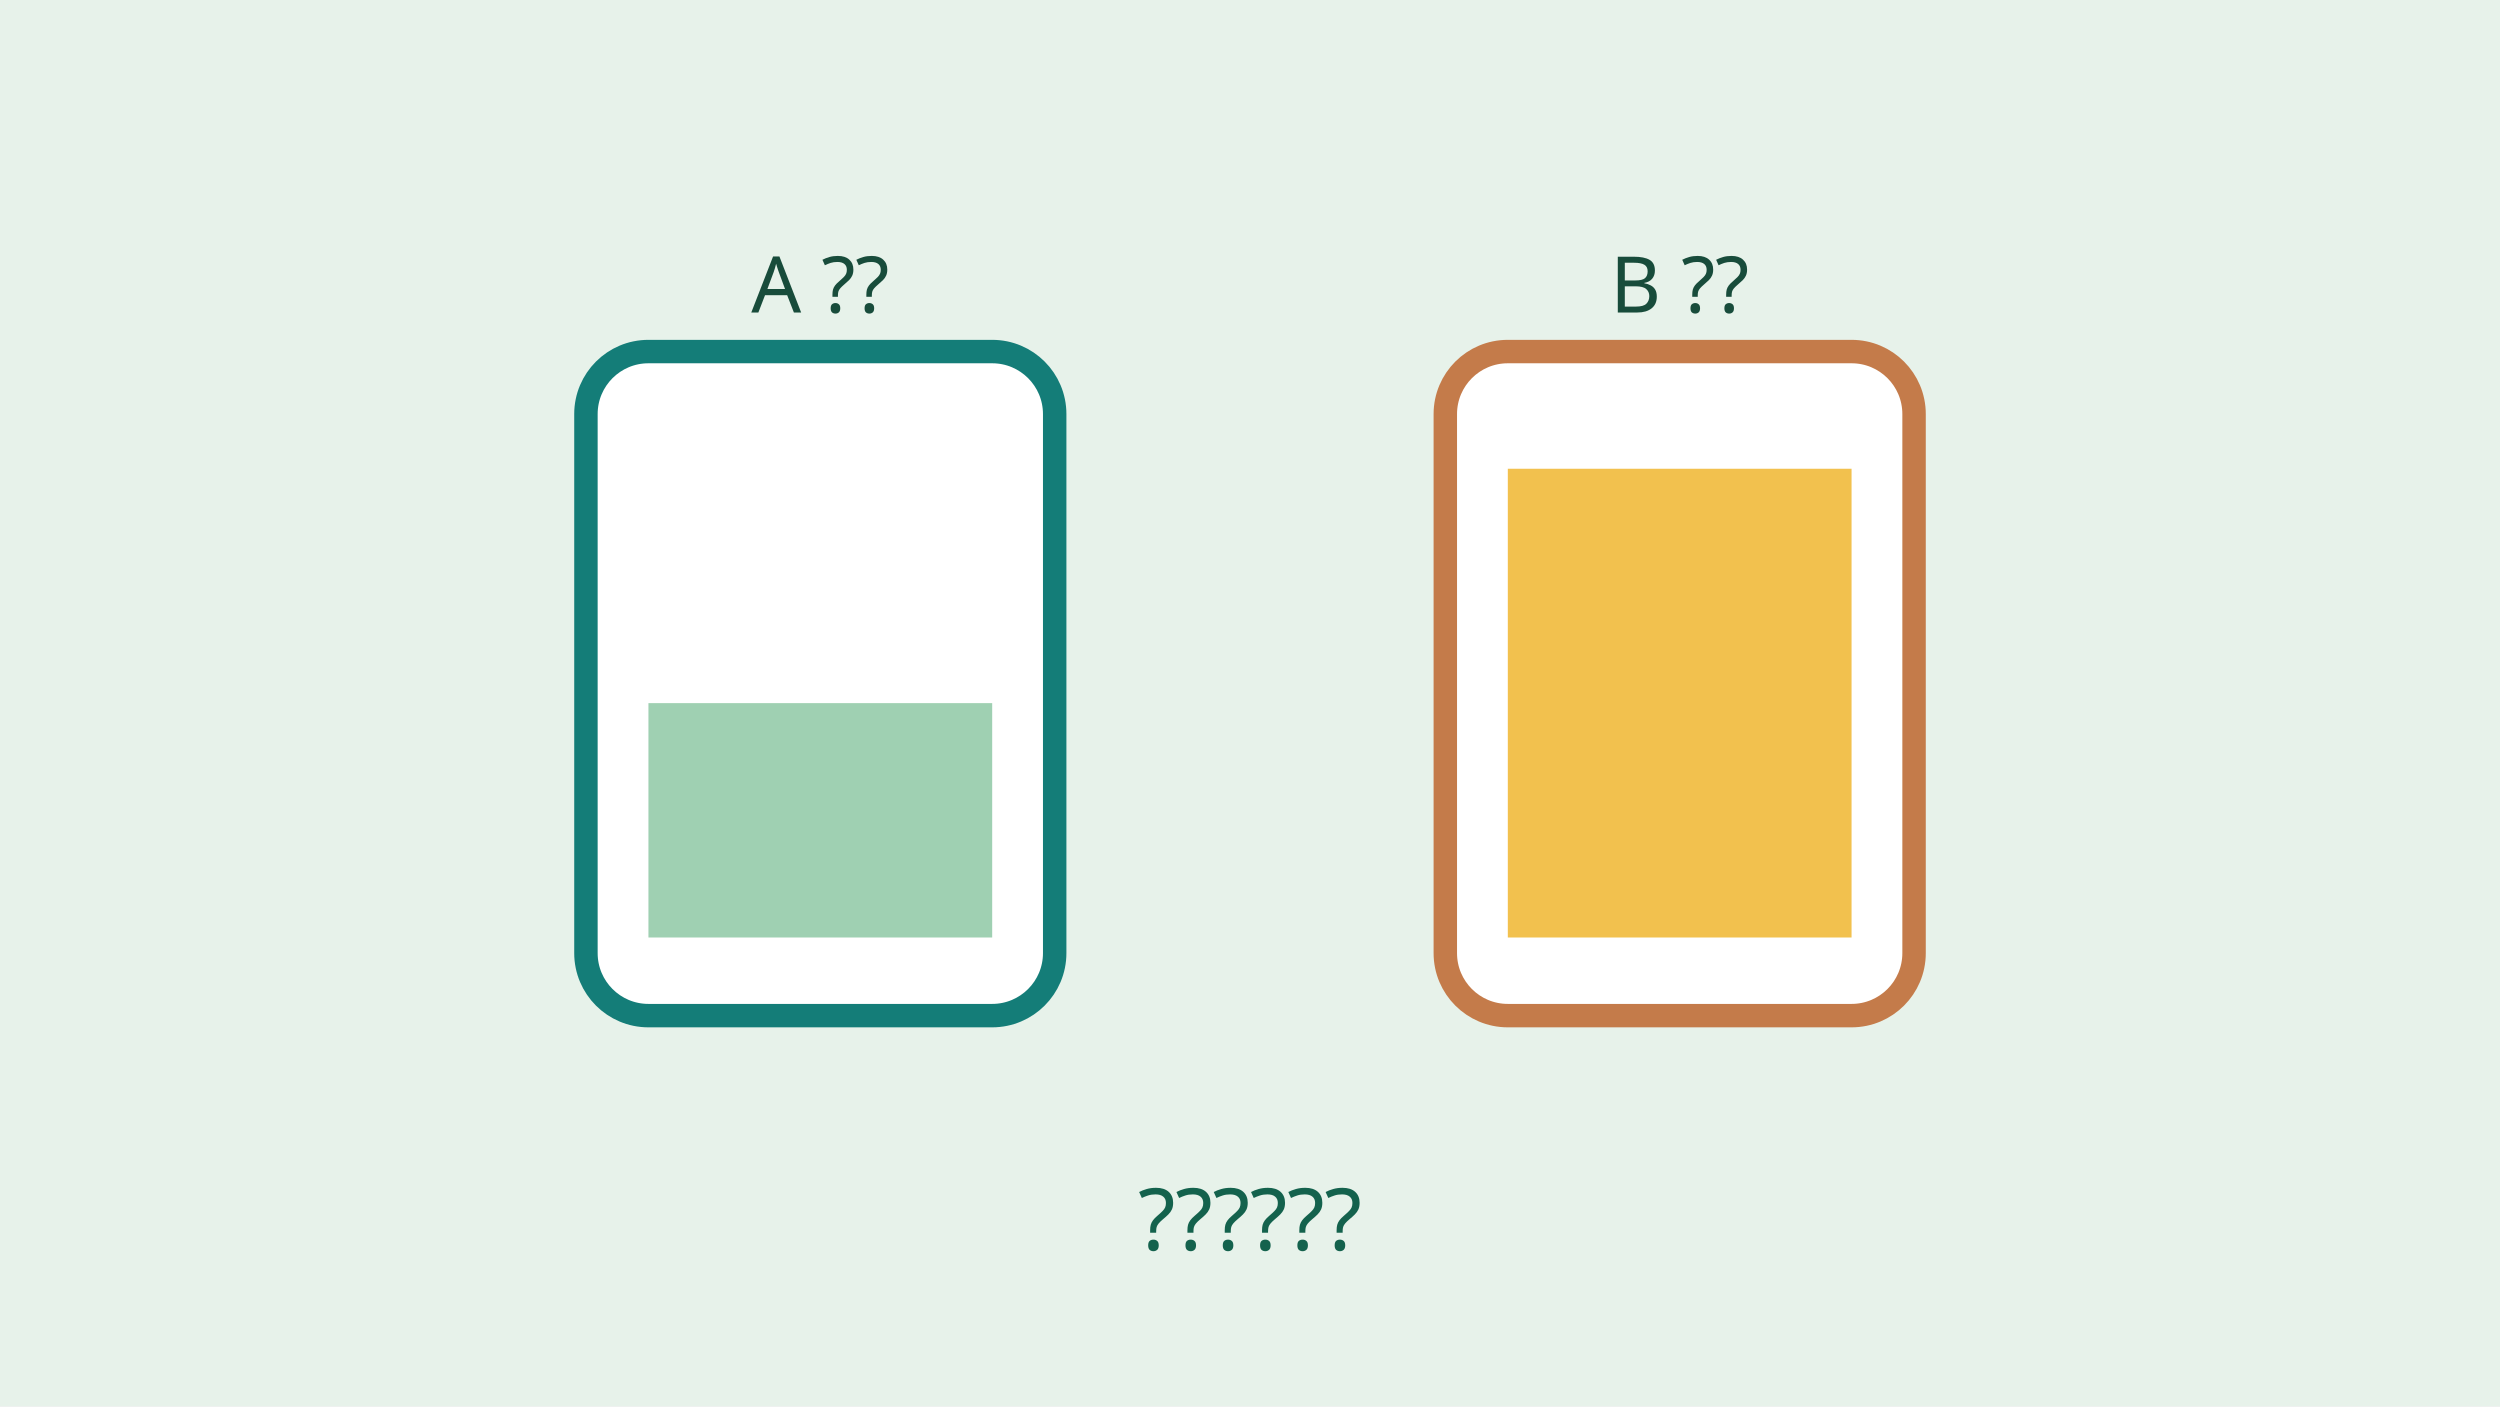
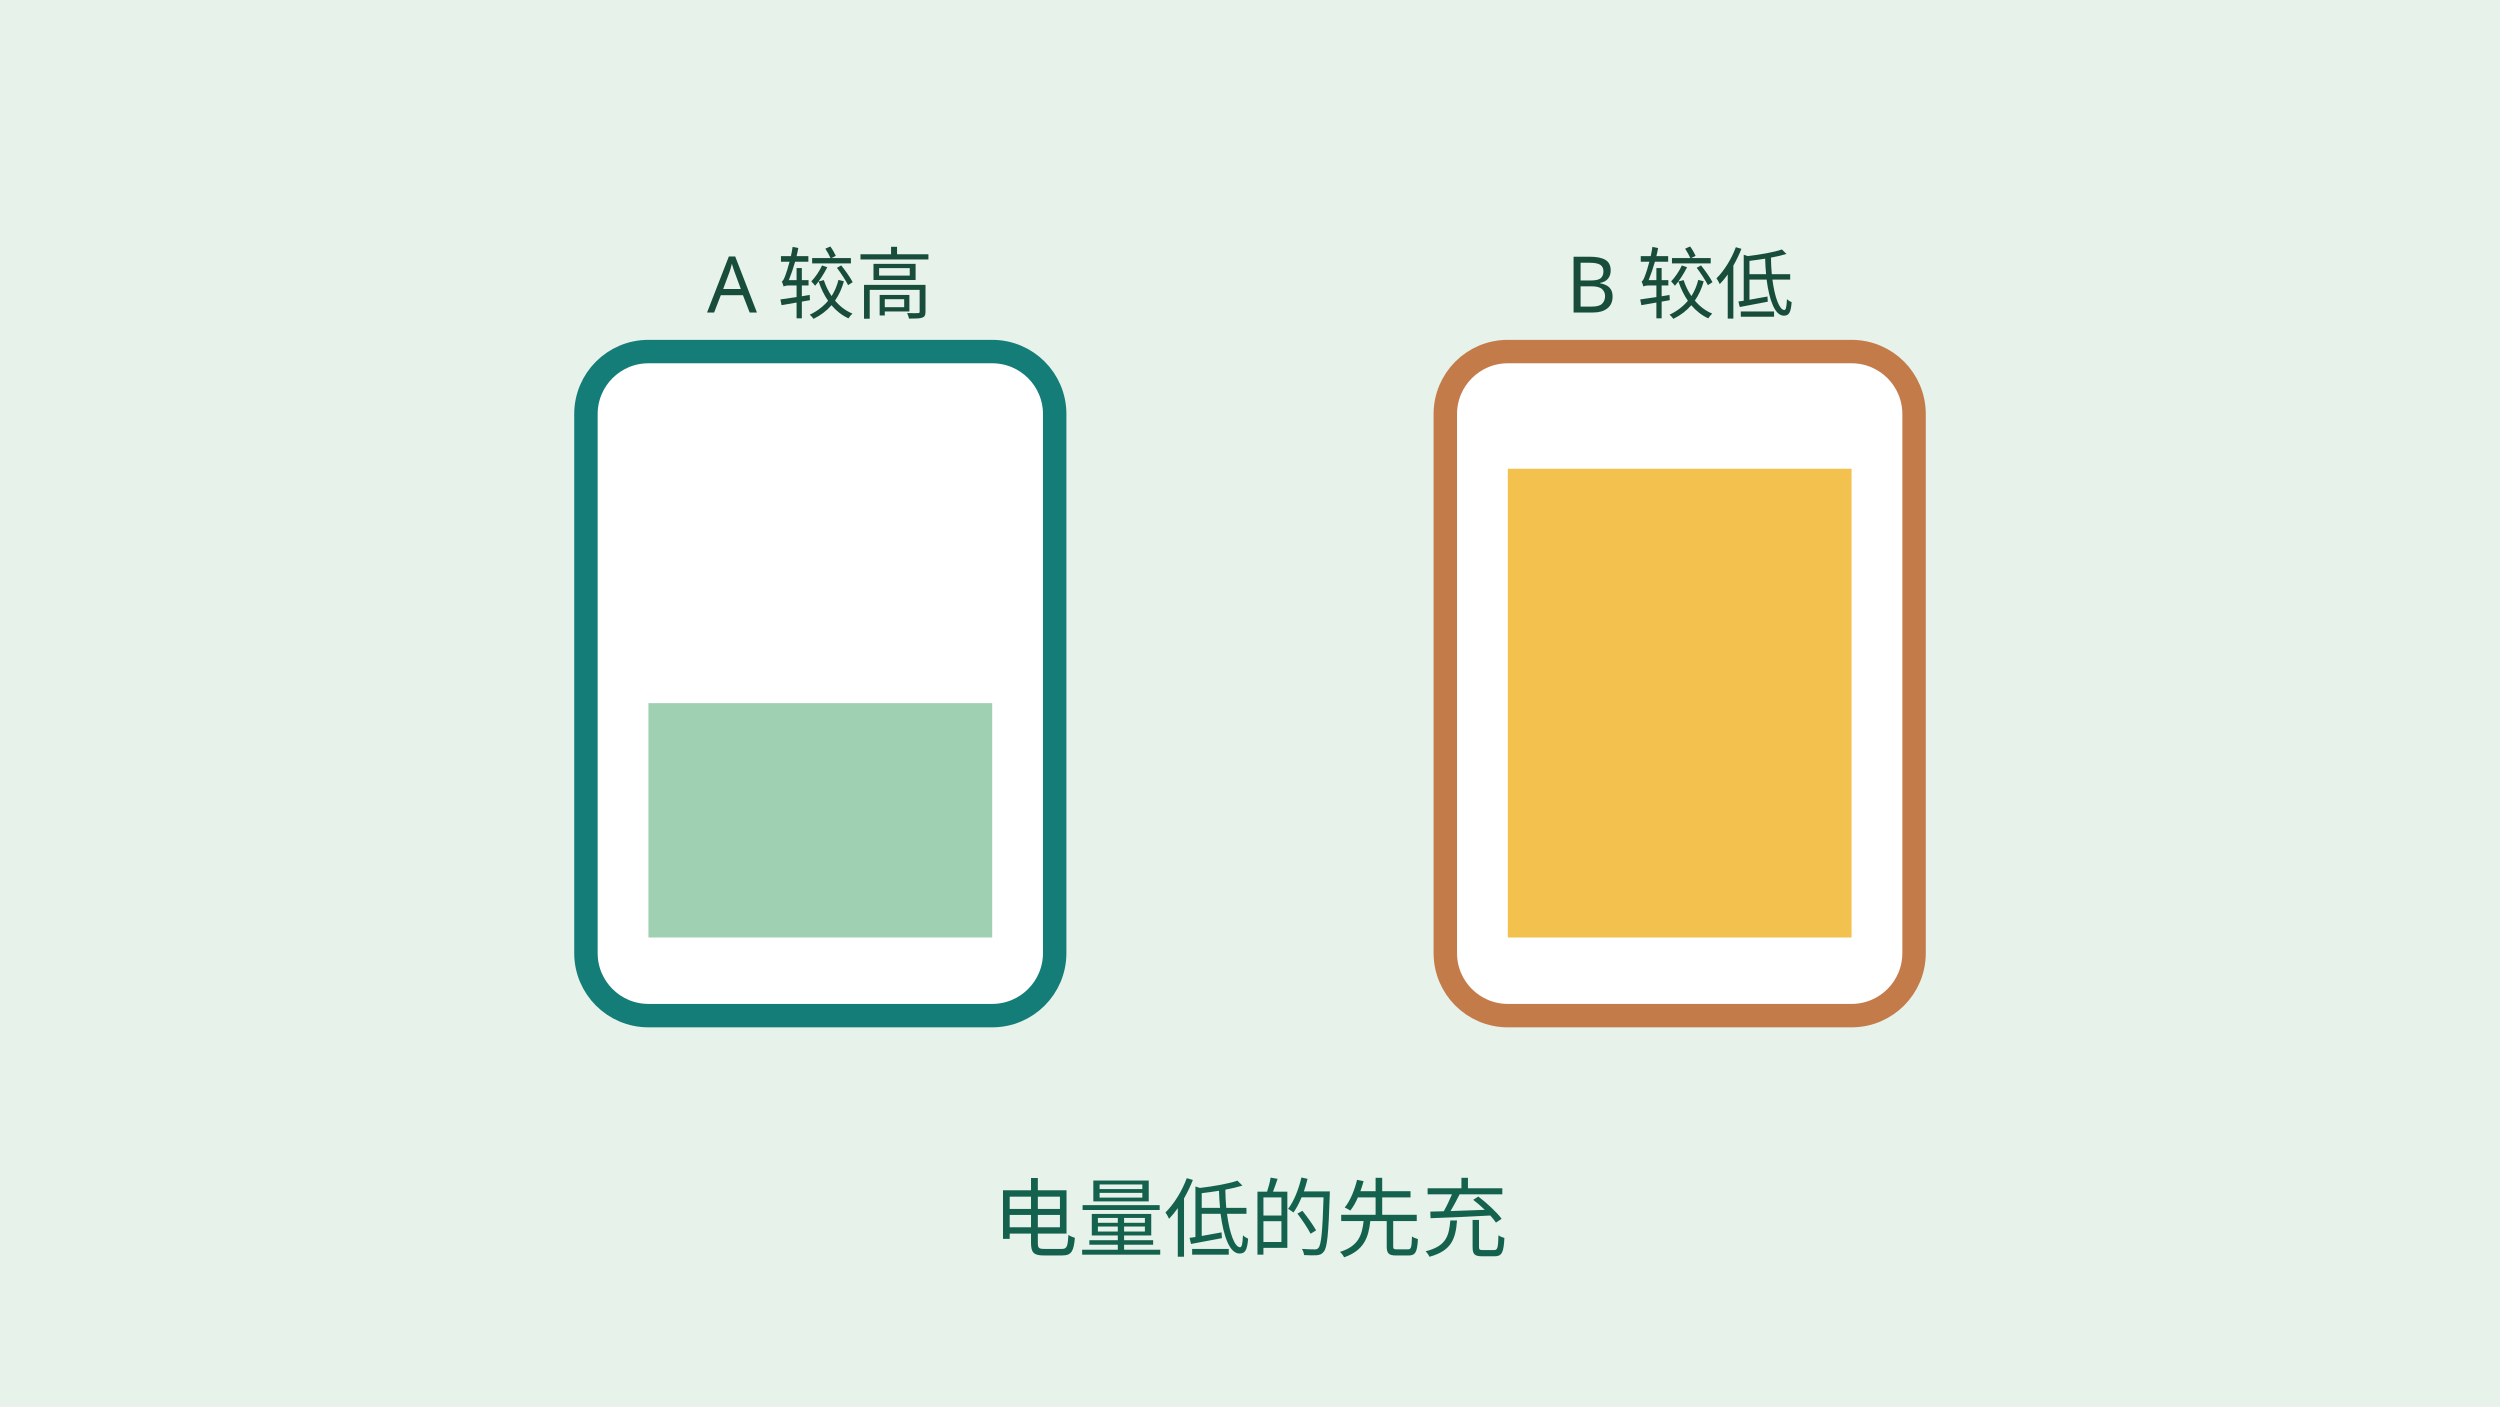
- <svg xmlns="http://www.w3.org/2000/svg" viewBox="0 0 640 360" role="img" aria-label="??????">
+ <svg xmlns="http://www.w3.org/2000/svg" viewBox="0 0 640 360" role="img" aria-label="电量低的先充">
  <rect width="640" height="360" fill="#e7f2ea" />
  <rect x="150" y="90" width="120" height="170" rx="16" fill="#fff" stroke="#147d78" stroke-width="6" />
  <rect x="370" y="90" width="120" height="170" rx="16" fill="#fff" stroke="#c47b4a" stroke-width="6" />
  <rect x="166" y="180" width="88" height="60" fill="#9fd0b2" />
  <rect x="386" y="120" width="88" height="120" fill="#f2c14e" />
-   <text x="210" y="80" text-anchor="middle" font-size="20" font-family="sans-serif" fill="#184c3b">A ??</text>
-   <text x="430" y="80" text-anchor="middle" font-size="20" font-family="sans-serif" fill="#184c3b">B ??</text>
-   <text x="320" y="320" text-anchor="middle" font-size="22" font-family="sans-serif" fill="#14624d">??????</text>
+   <text x="210" y="80" text-anchor="middle" font-size="20" font-family="WenQuanYi Micro Hei, PingFang SC, Microsoft YaHei, sans-serif" fill="#184c3b">A 较高</text>
+   <text x="430" y="80" text-anchor="middle" font-size="20" font-family="WenQuanYi Micro Hei, PingFang SC, Microsoft YaHei, sans-serif" fill="#184c3b">B 较低</text>
+   <text x="320" y="320" text-anchor="middle" font-size="22" font-family="WenQuanYi Micro Hei, PingFang SC, Microsoft YaHei, sans-serif" fill="#14624d">电量低的先充</text>
</svg>
